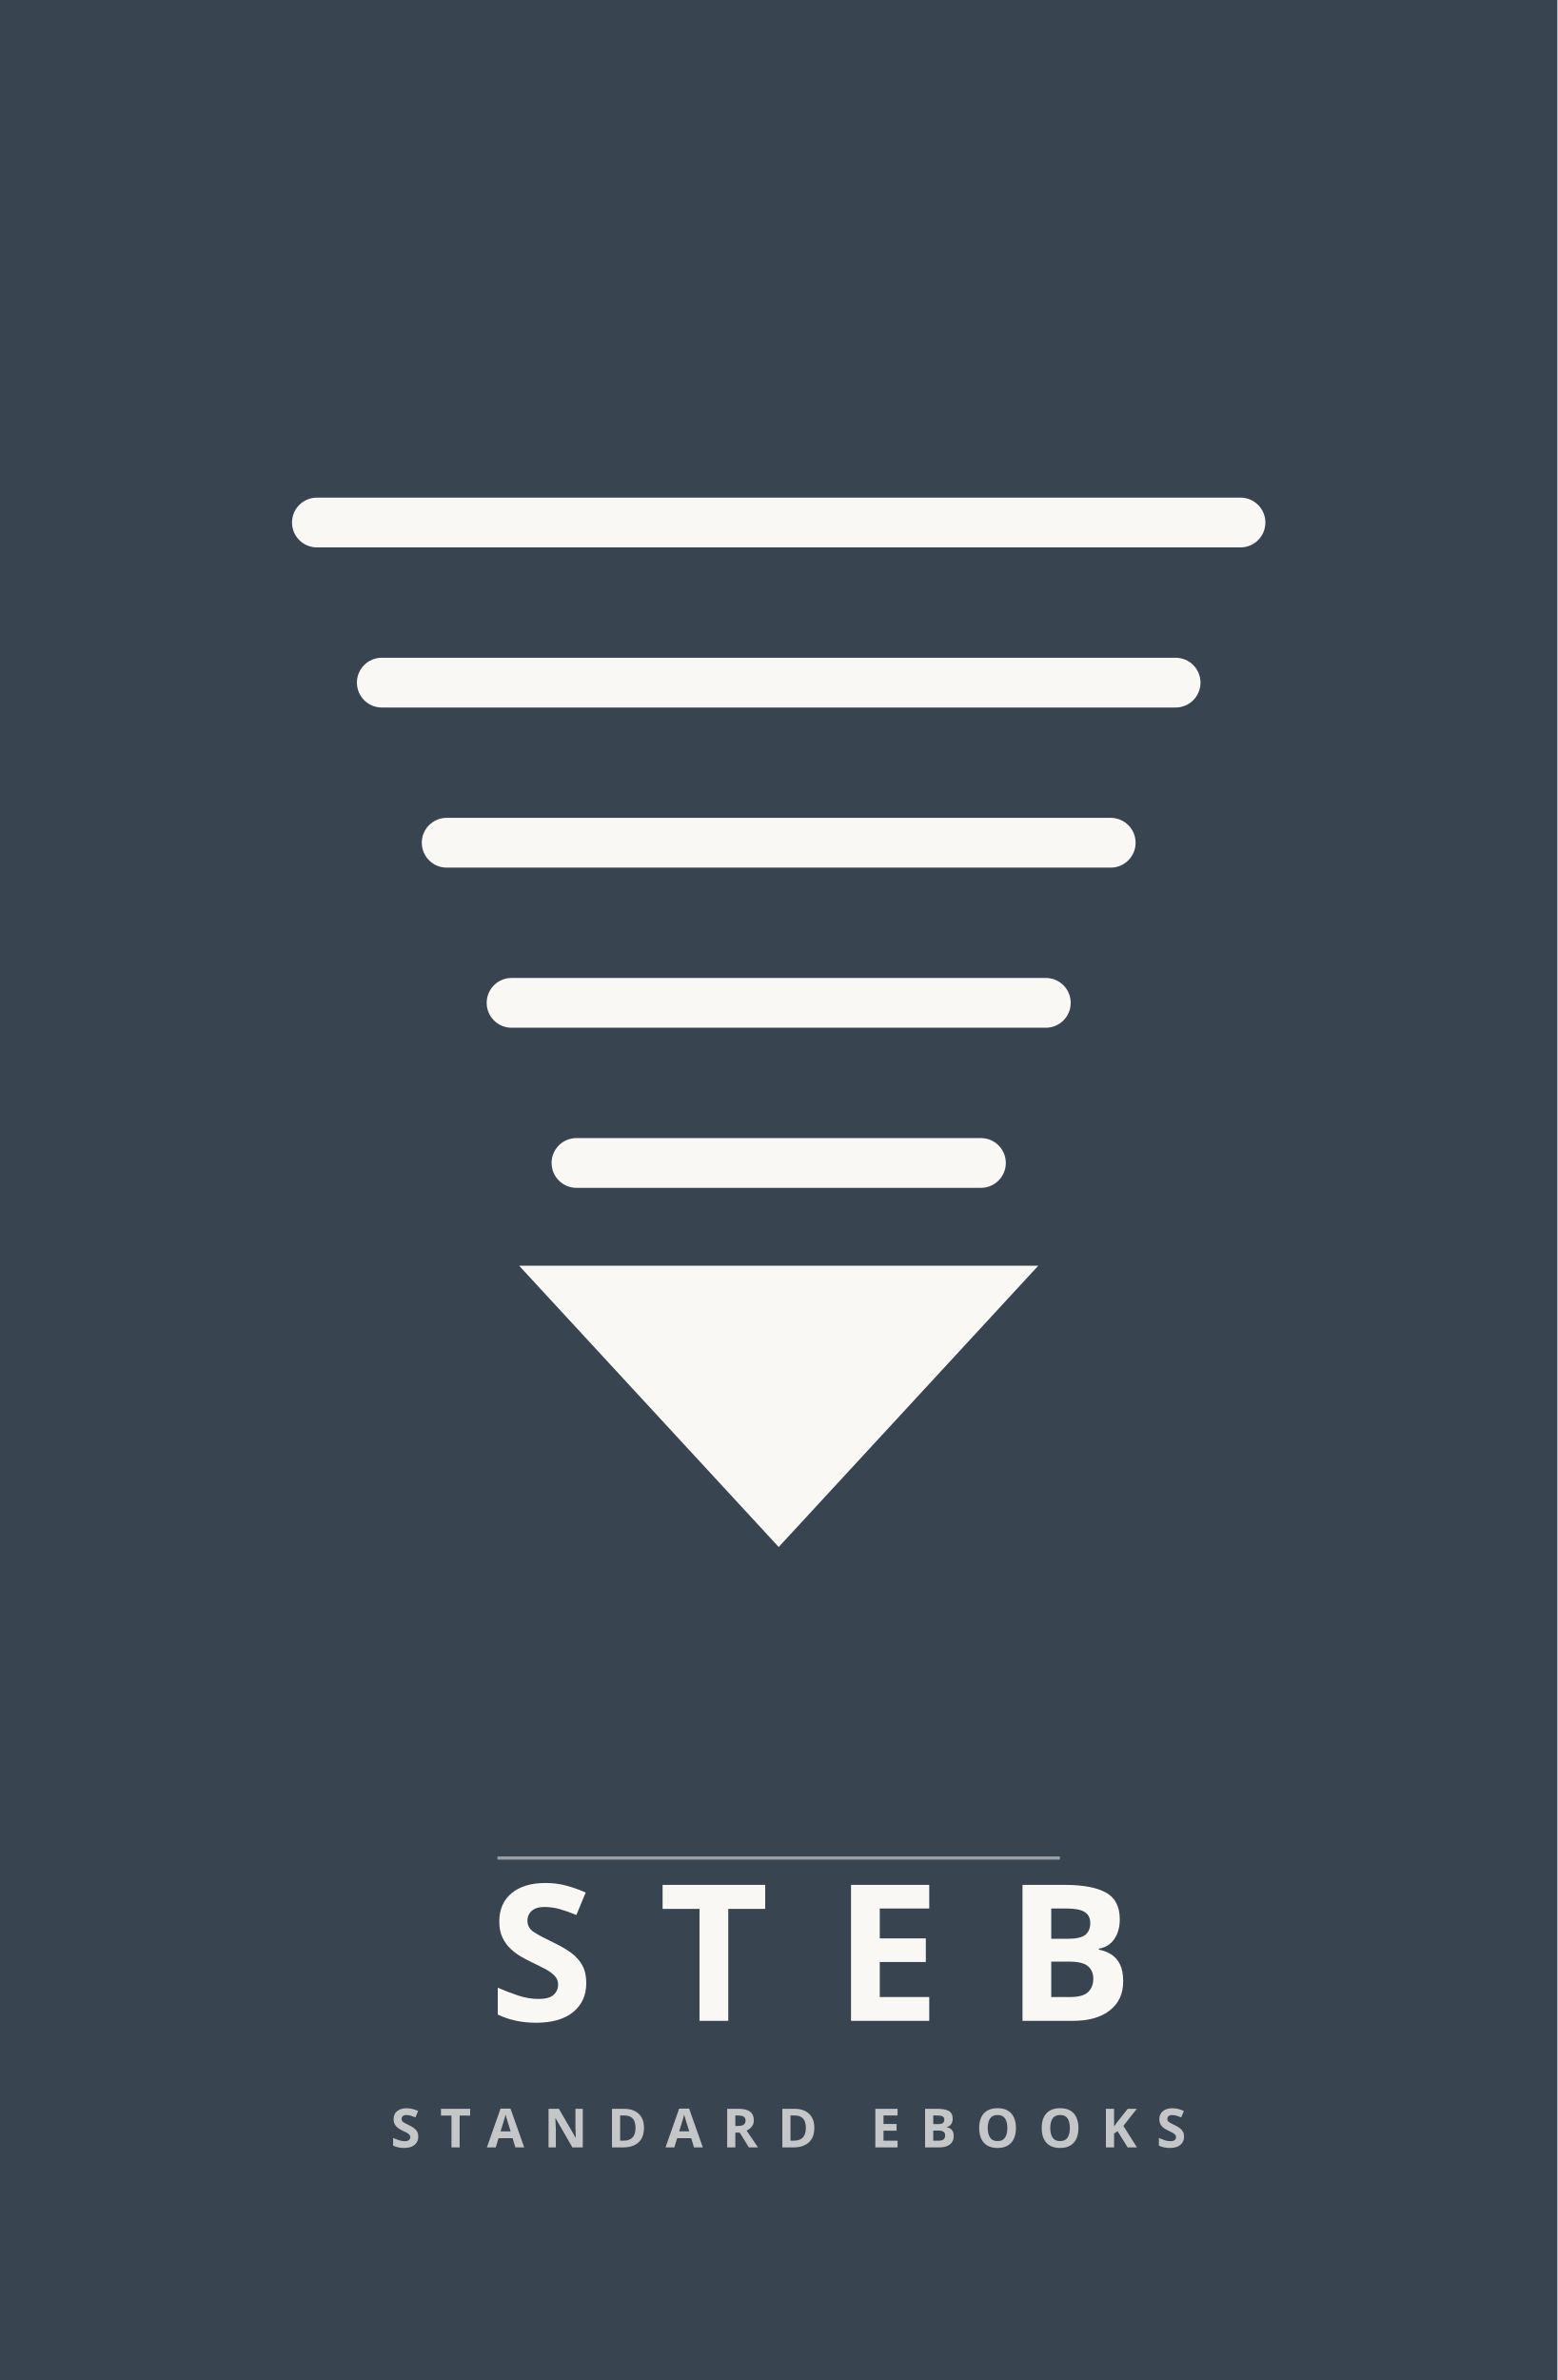
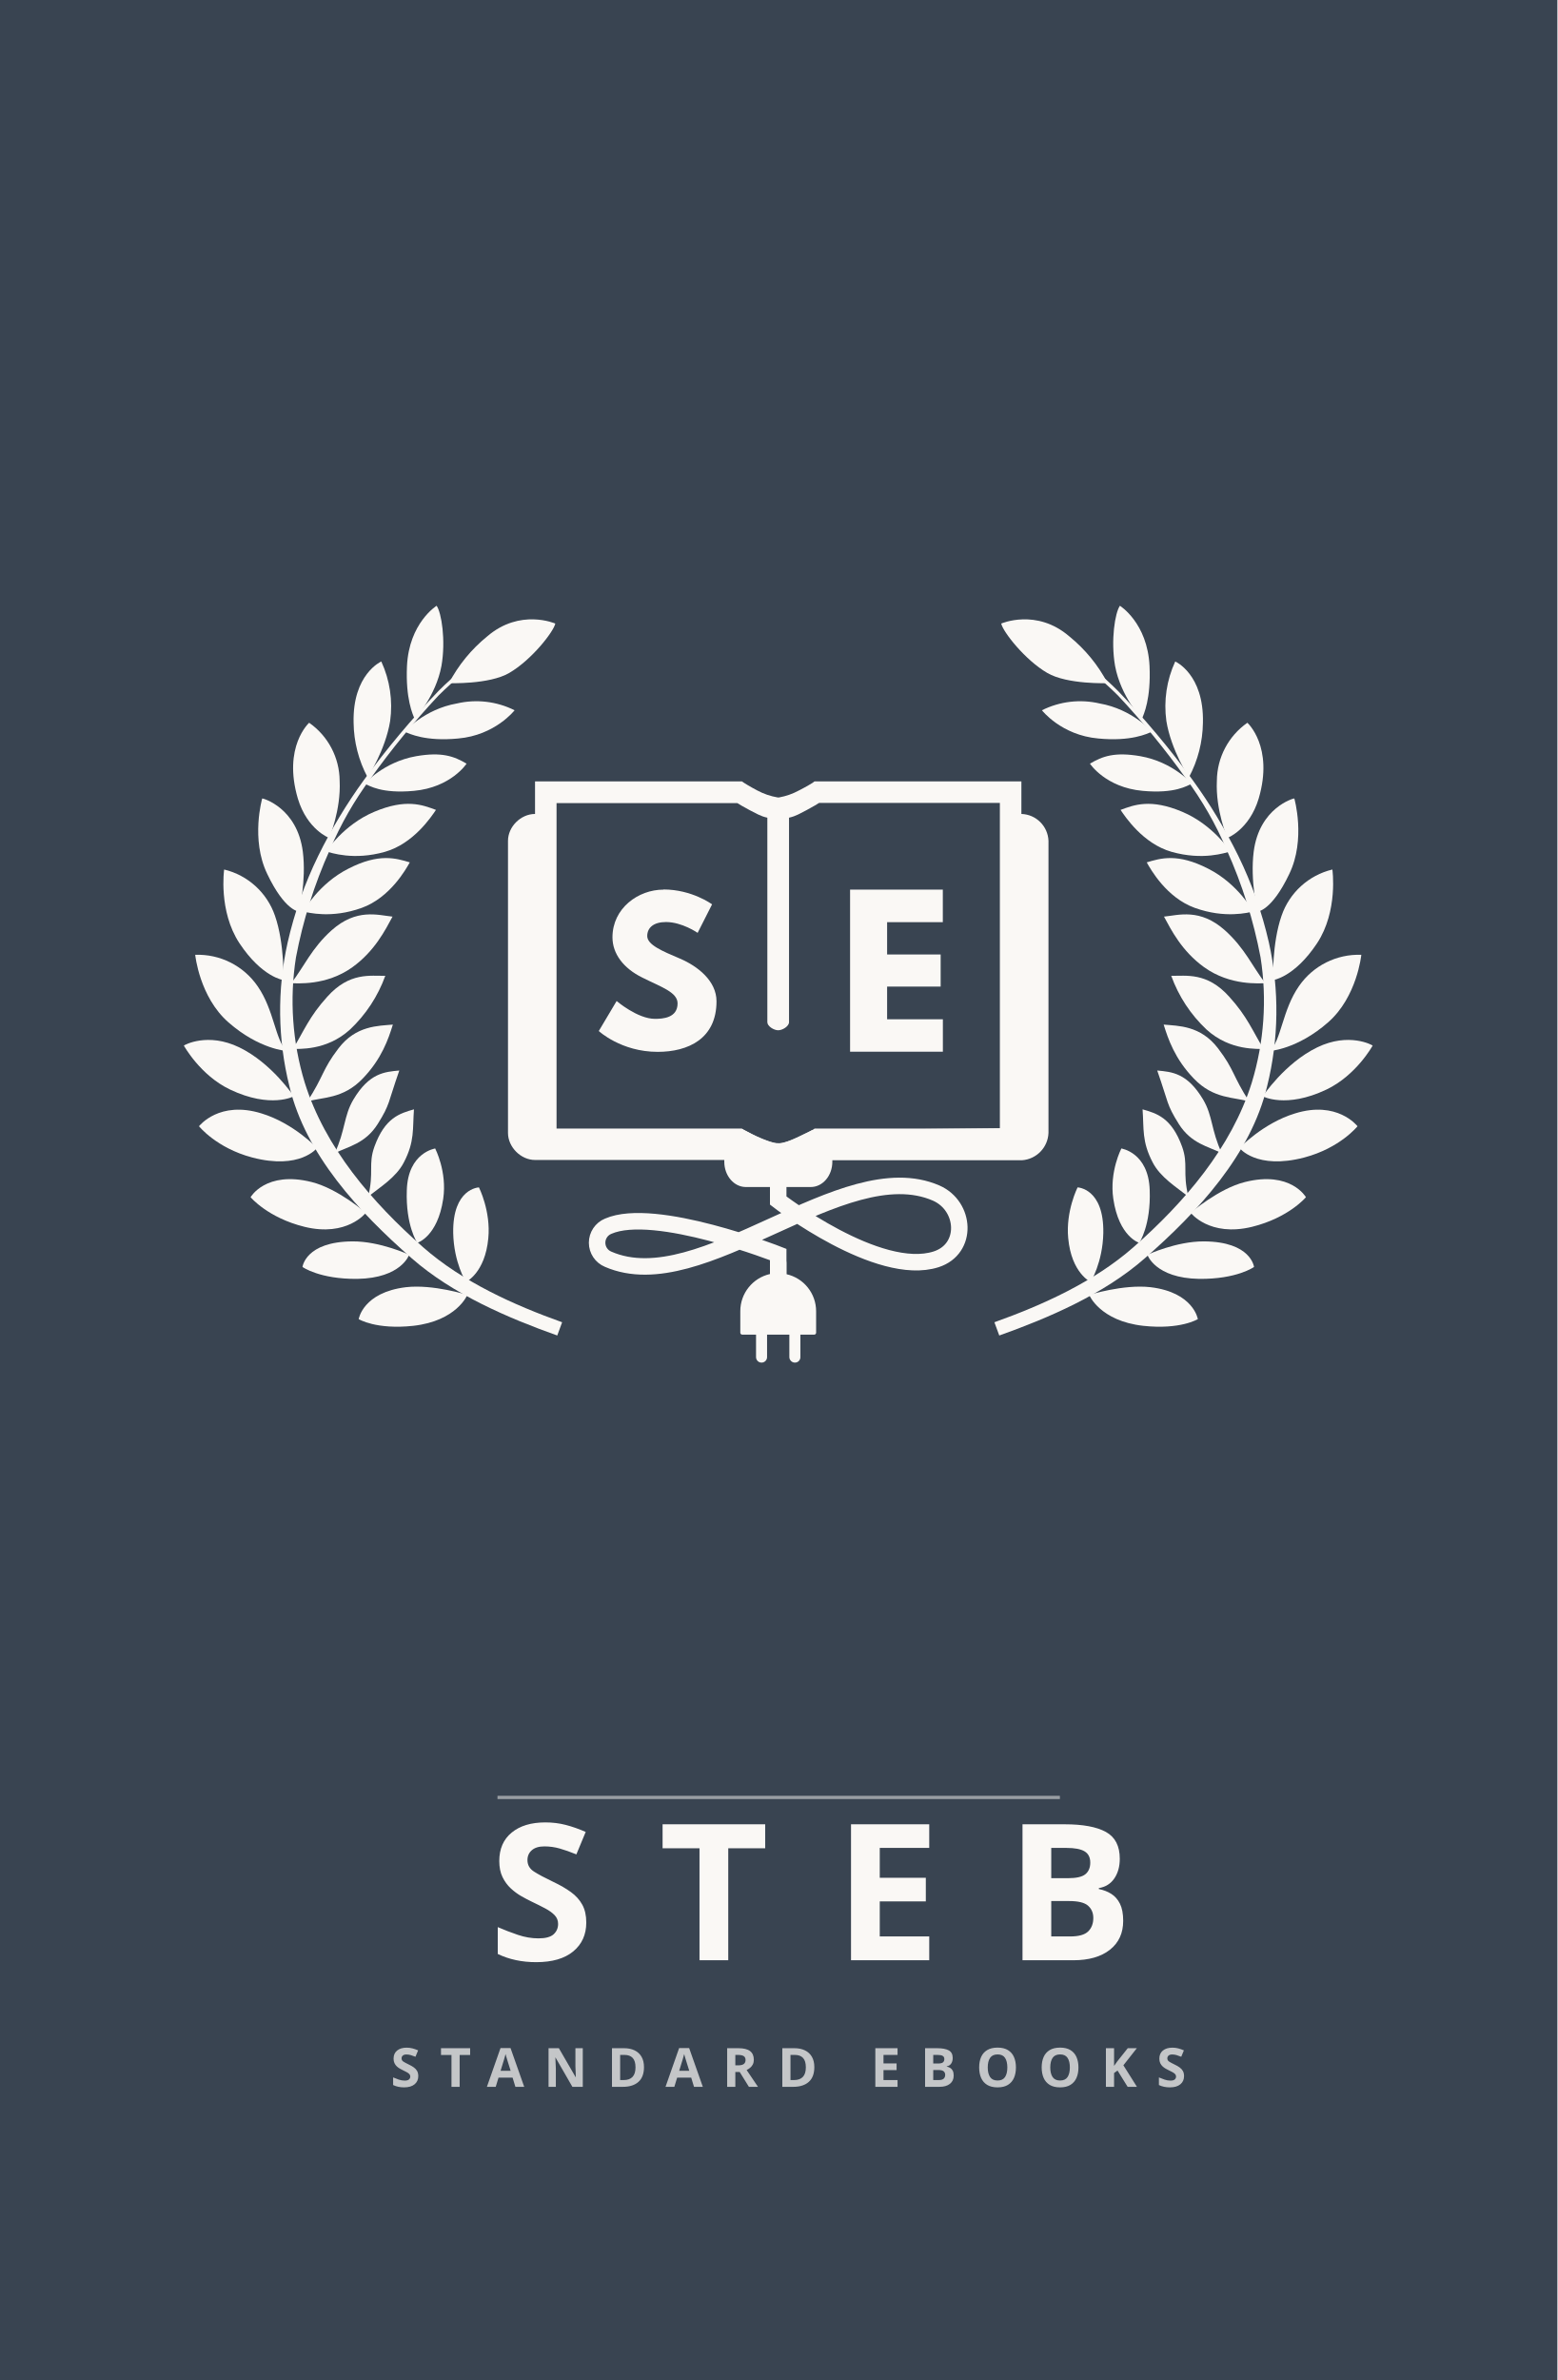
- <svg xmlns="http://www.w3.org/2000/svg" width="1440" height="2200" viewBox="0 0 1440 2200">
+ <svg xmlns="http://www.w3.org/2000/svg" xmlns:xlink="http://www.w3.org/1999/xlink" width="1440" height="2200" viewBox="0 0 1440 2200">
  <rect width="1440" height="2200" fill="#394451" />
-   <g fill="#faf8f5">
-     <rect x="270" y="460" width="900" height="46" rx="23" />
-     <rect x="330" y="608" width="780" height="46" rx="23" />
-     <rect x="390" y="756" width="660" height="46" rx="23" />
-     <rect x="450" y="904" width="540" height="46" rx="23" />
-     <rect x="510" y="1052" width="420" height="46" rx="23" />
+   <g fill="#faf8f5" transform="translate(170 560) scale(5)">
+     <defs>
+       <g id="laurel">
+         <path d="M56.35 8.23a57.2 57.2 0 00-9.23 7.48 159.9 159.9 0 00-13.83 16.5 96.05 96.05 0 00-8.44 14.01 73.75 73.75 0 00-5.66 16.03 57.86 57.86 0 00.33 26.58c3.02 12.64 12.8 23.2 22.6 31.78 7.63 6.7 17.89 11.07 26.93 14.29l.9-2.45c-8.92-3.19-18.4-7.45-25.72-13.88-9.43-8.3-18.14-18.42-21.88-30.43A51.82 51.82 0 0120.73 65a88.84 88.84 0 016.26-19.88 64.43 64.43 0 017.6-13.28 149.4 149.4 0 0112.47-15.22A59.1 59.1 0 0156.9 8.7z" />
+         <path d="M52.42 127.4s-6.32-2.01-11.35-1.43c-7.97.96-8.74 5.9-8.74 5.9s3.21 1.99 10.09 1.24c8.05-.9 10-5.71 10-5.71z" />
+         <path d="M41.65 119.97s-5.36-2.5-10.45-2.47c-8.74.05-9.26 4.73-9.26 4.73s3.16 2.28 10.17 2.2c8.1-.14 9.54-4.43 9.54-4.43z" />
+         <path d="M33.65 112.22s-5.09-4.45-10.01-5.69c-8.5-2.14-11.3 2.8-11.3 2.8s3.16 3.8 9.98 5.48c7.86 1.92 11.33-2.59 11.33-2.59z" />
+         <path d="M24.63 100.24s-4.34-4.6-10.28-6.4C6.57 91.43 2.9 96.1 2.8 96.21c0 0 3.2 4.02 9.84 5.78 8.88 2.33 11.99-1.76 11.99-1.76z" />
+         <path d="M20.34 90.7s-4.07-6.16-10.09-9.07C4.4 78.8.08 81.2 0 81.3c0 0 3.02 5.5 8.55 8.13 7.53 3.58 11.8 1.24 11.8 1.24z" />
+         <path d="M19.02 82.31c-2.14-2.03-2.3-7.56-5.39-12A13.41 13.41 0 002.1 64.52s.77 7.8 6.16 12.5c5.71 5 10.77 5.28 10.77 5.28z" />
+         <path d="M18.42 69.2s.22-6.76-1.57-11.9a13.2 13.2 0 00-9.4-8.55s-1.1 7.67 2.83 13.63c4.2 6.33 8.16 6.82 8.16 6.82z" />
+         <path d="M21.3 56.53s1.38-5.7.7-11.08c-1.05-8.14-7.38-9.87-7.51-9.84 0 0-2.18 7.53.93 13.96 3.27 6.88 5.88 6.96 5.88 6.96z" />
+         <path d="M26.88 42.9s2.2-5.12 1.93-10.56a13.2 13.2 0 00-5.64-10.72s-4.92 4.42-2.09 14.02c1.74 5.77 5.8 7.28 5.8 7.28z" />
+         <path d="M33.98 31.73s3.3-5.05 4.17-10.44a19.8 19.8 0 00-1.64-11s-5.34 2.34-5.12 11.33a22 22 0 002.59 10.09z" />
+         <path d="M42.69 20.93s3.9-4.18 4.95-9.84c.82-4.73 0-9.84-.9-11.1 0 0-5.1 3.16-5.48 11.16-.27 6.04 1.05 8.9 1.43 9.78z" />
+         <path d="M49.01 14.3s7.45.28 11.16-1.89c4.13-2.4 8.2-7.61 8.52-9.13 0 0-6.51-2.86-12.59 2.37a27.65 27.65 0 00-7.09 8.66z" />
+         <path d="M40.82 23.27s3.57-4.15 9.68-5.22a15.83 15.83 0 0110.66 1.26s-3.57 4.62-10.44 5.22c-6.05.58-9.02-.88-9.9-1.26z" />
+         <path d="M33.45 32.89s3.41-4.01 9.51-5.09c4.73-.82 6.99 0 9.32 1.38 0 0-2.86 4.4-9.75 5.03-6.02.55-8.2-.96-9.08-1.32z" />
+         <path d="M26.3 45.42s3.2-4.94 8.91-7.34c5.86-2.47 8.88-1.29 11.41-.35-.82 1.2-4.12 6.24-9.43 7.75-5.83 1.65-9.95.16-10.88-.06z" />
+         <path d="M22.07 56.53s2.8-5.14 8.36-7.94c5.66-2.9 8.77-1.93 11.35-1.16-.71 1.27-3.65 6.52-8.88 8.41-5.66 2.04-9.9.85-10.83.69z" />
+         <path d="M19.85 69.78c2.42-3.13 3.76-6.46 7.47-9.79 4.62-4.12 8.58-2.8 11.27-2.53-1.34 2.48-3.3 6.38-7.42 9.35-4.9 3.52-10.36 2.94-11.32 2.97z" />
+         <path d="M20.15 81.96c2.06-3.36 3.02-6 6.38-9.7 4.12-4.6 8.02-3.8 10.72-3.86a25.51 25.51 0 01-6.52 9.93c-4.48 4.07-9.62 3.49-10.58 3.63z" />
+         <path d="M22.82 91.66c3.1-4.78 2.72-5.85 5.77-9.84 3.24-4.26 7.37-4.15 10.06-4.4-.83 2.67-2.06 6.32-5.55 9.95-3.71 3.9-7.56 3.41-10.28 4.29z" />
+         <path d="M27.9 101.2c1.98-4.23 1.65-6.87 3.44-9.9 2.94-4.95 5.8-5.14 8.5-5.39-2.15 6.13-1.66 6.16-4 9.9-2.3 3.63-5.41 4.12-7.94 5.39z" />
+         <path d="M34.09 109.2c1.1-4.54-.03-5.91 1.15-9.21 1.95-5.39 4.73-6.16 7.31-6.9-.27 3.6.17 5.91-1.87 9.81-1.43 2.78-4.4 4.57-6.6 6.33z" />
+         <path d="M46.46 100.3s2.25 4.3 1.5 9.34c-1.04 7.03-4.8 8.13-4.8 8.13s-2.17-3.21-1.93-9.75c.22-6.99 5.28-7.7 5.28-7.7z" />
+         <path d="M54.57 107.52s2.22 4.4 1.73 9.4c-.6 6.46-4.15 8.08-4.15 8.08s-2.23-3.6-2.34-9.04c-.14-8.3 4.76-8.44 4.76-8.44z" />
+       </g>
+     </defs>
+     <path d="M112.99 139.91a1 1 0 001.02-1.02v-4.15h2.55c.2 0 .36-.16.36-.35v-3.96a7.02 7.02 0 00-5.5-6.87v-2.1a1.51 1.51 0 10-3.02 0v2.07a7.04 7.04 0 00-5.5 6.87v3.99c0 .19.17.35.36.35h2.55v4.15a1.02 1.02 0 102.04 0v-4.15h4.12v4.15c0 .55.47 1.02 1.02 1.02z" />
+     <path d="M109.91 126.94v-7.01s-22.82-9-31.45-5.23a3.3 3.3 0 000 6.1c17.32 7.54 43.38-19.76 60.67-12.23 5.44 2.4 5.94 10.31 0 12.24-10.72 3.46-29.22-10.86-29.22-10.86v-5" fill="none" stroke="#faf8f5" stroke-width="3.05" />
+     <path d="M64.94 38.48c-2.64 0-5 2.36-5 4.97v54c0 2.6 2.36 5 5 5h35v.32a3.99 4.67 0 003.98 4.68h11.98a3.99 4.67 0 004.02-4.68v-.27h35.07a5.27 5.27 0 004.9-5.06V43.45a5.17 5.17 0 00-5-4.97h-3.03v58.08l-17.84.2-17.87.19-2.28 1.1c-2.92 1.4-3.71 1.56-5.47 1.01a25.84 25.84 0 01-3.27-1.37l-1.84-.94H67.93V38.48z" />
+     <path d="M64.94 32.46v67.2h37.44c.27.17 1.02.64 2.33 1.25 1.57.74 3.39 1.53 5.2 1.53s3.63-.82 5.2-1.53c1.32-.61 2.03-1.1 2.33-1.24h37.44V32.46h-38.26l-.36.27s-1.1.69-2.47 1.38a12.37 12.37 0 01-3.74 1.32h-.22a12.31 12.31 0 01-3.8-1.3c-1.37-.71-2.47-1.42-2.47-1.42l-.36-.25H75.9zm3.98 4.01h33.43c.3.2 1.02.63 2.31 1.32 1.13.55 1.92 1.1 3.24 1.38v37.8c0 .76 1.21 1.5 2.01 1.5.8 0 2-.74 2-1.5v-37.8c1.33-.3 2.12-.83 3.25-1.4 1.3-.7 2-1.13 2.31-1.33h33.43v60.2h-34.25l-.33.22s-1.1.64-2.5 1.3c-1.38.66-3.17 1.26-3.91 1.26-.74 0-2.5-.6-3.9-1.26-1.38-.66-2.5-1.3-2.5-1.3l-.33-.22H68.92z" />
+     <path d="M88.69 52.47c-4.67 0-9.43 3.44-9.43 8.82 0 3.03 2.03 5.72 5.5 7.43 3.43 1.73 6.54 2.69 6.54 4.78 0 2.7-2.75 2.86-4.18 2.86-3.24 0-7.09-3.3-7.09-3.3l-3.3 5.55s4.12 3.85 10.89 3.85c5.63 0 10.88-2.42 10.88-9.35 0-3.79-3.52-6.51-6.76-7.89-3.3-1.4-6.05-2.55-6.05-4.17 0-1.57 1.21-2.59 3.47-2.59 2.97 0 5.85 2 5.85 2l2.67-5.27s-3.71-2.75-9-2.75z" />
+     <path d="M140.37 52.47H123.2v29.96h17.16v-5.99h-10.31v-6.05h9.9v-5.93h-9.9v-5.97h10.3v-6z" />
+     <use xlink:href="#laurel" />
+     <use xlink:href="#laurel" transform="scale(-1, 1)" x="-219.839" />
  </g>
-   <path d="M 480 1170 L 960 1170 L 720 1430 Z" fill="#faf8f5" />
-   <rect x="460" y="1716" width="520" height="3" fill="#faf8f5" opacity="0.5" />
-   <text x="750" y="1868" font-family="Baskerville" font-weight="600" font-size="176" letter-spacing="60" fill="#faf8f5" text-anchor="middle">STEB</text>
-   <text x="729" y="1985" font-family="Baskerville" font-weight="600" font-size="50" letter-spacing="18" fill="#faf8f5" opacity="0.72" text-anchor="middle">STANDARD EBOOKS</text>
+   <rect x="460" y="1660" width="520" height="3" fill="#faf8f5" opacity="0.5" />
+   <text x="750" y="1812" font-family="Baskerville" font-weight="600" font-size="176" letter-spacing="60" fill="#faf8f5" text-anchor="middle">STEB</text>
+   <text x="729" y="1929" font-family="Baskerville" font-weight="600" font-size="50" letter-spacing="18" fill="#faf8f5" opacity="0.72" text-anchor="middle">STANDARD EBOOKS</text>
</svg>
